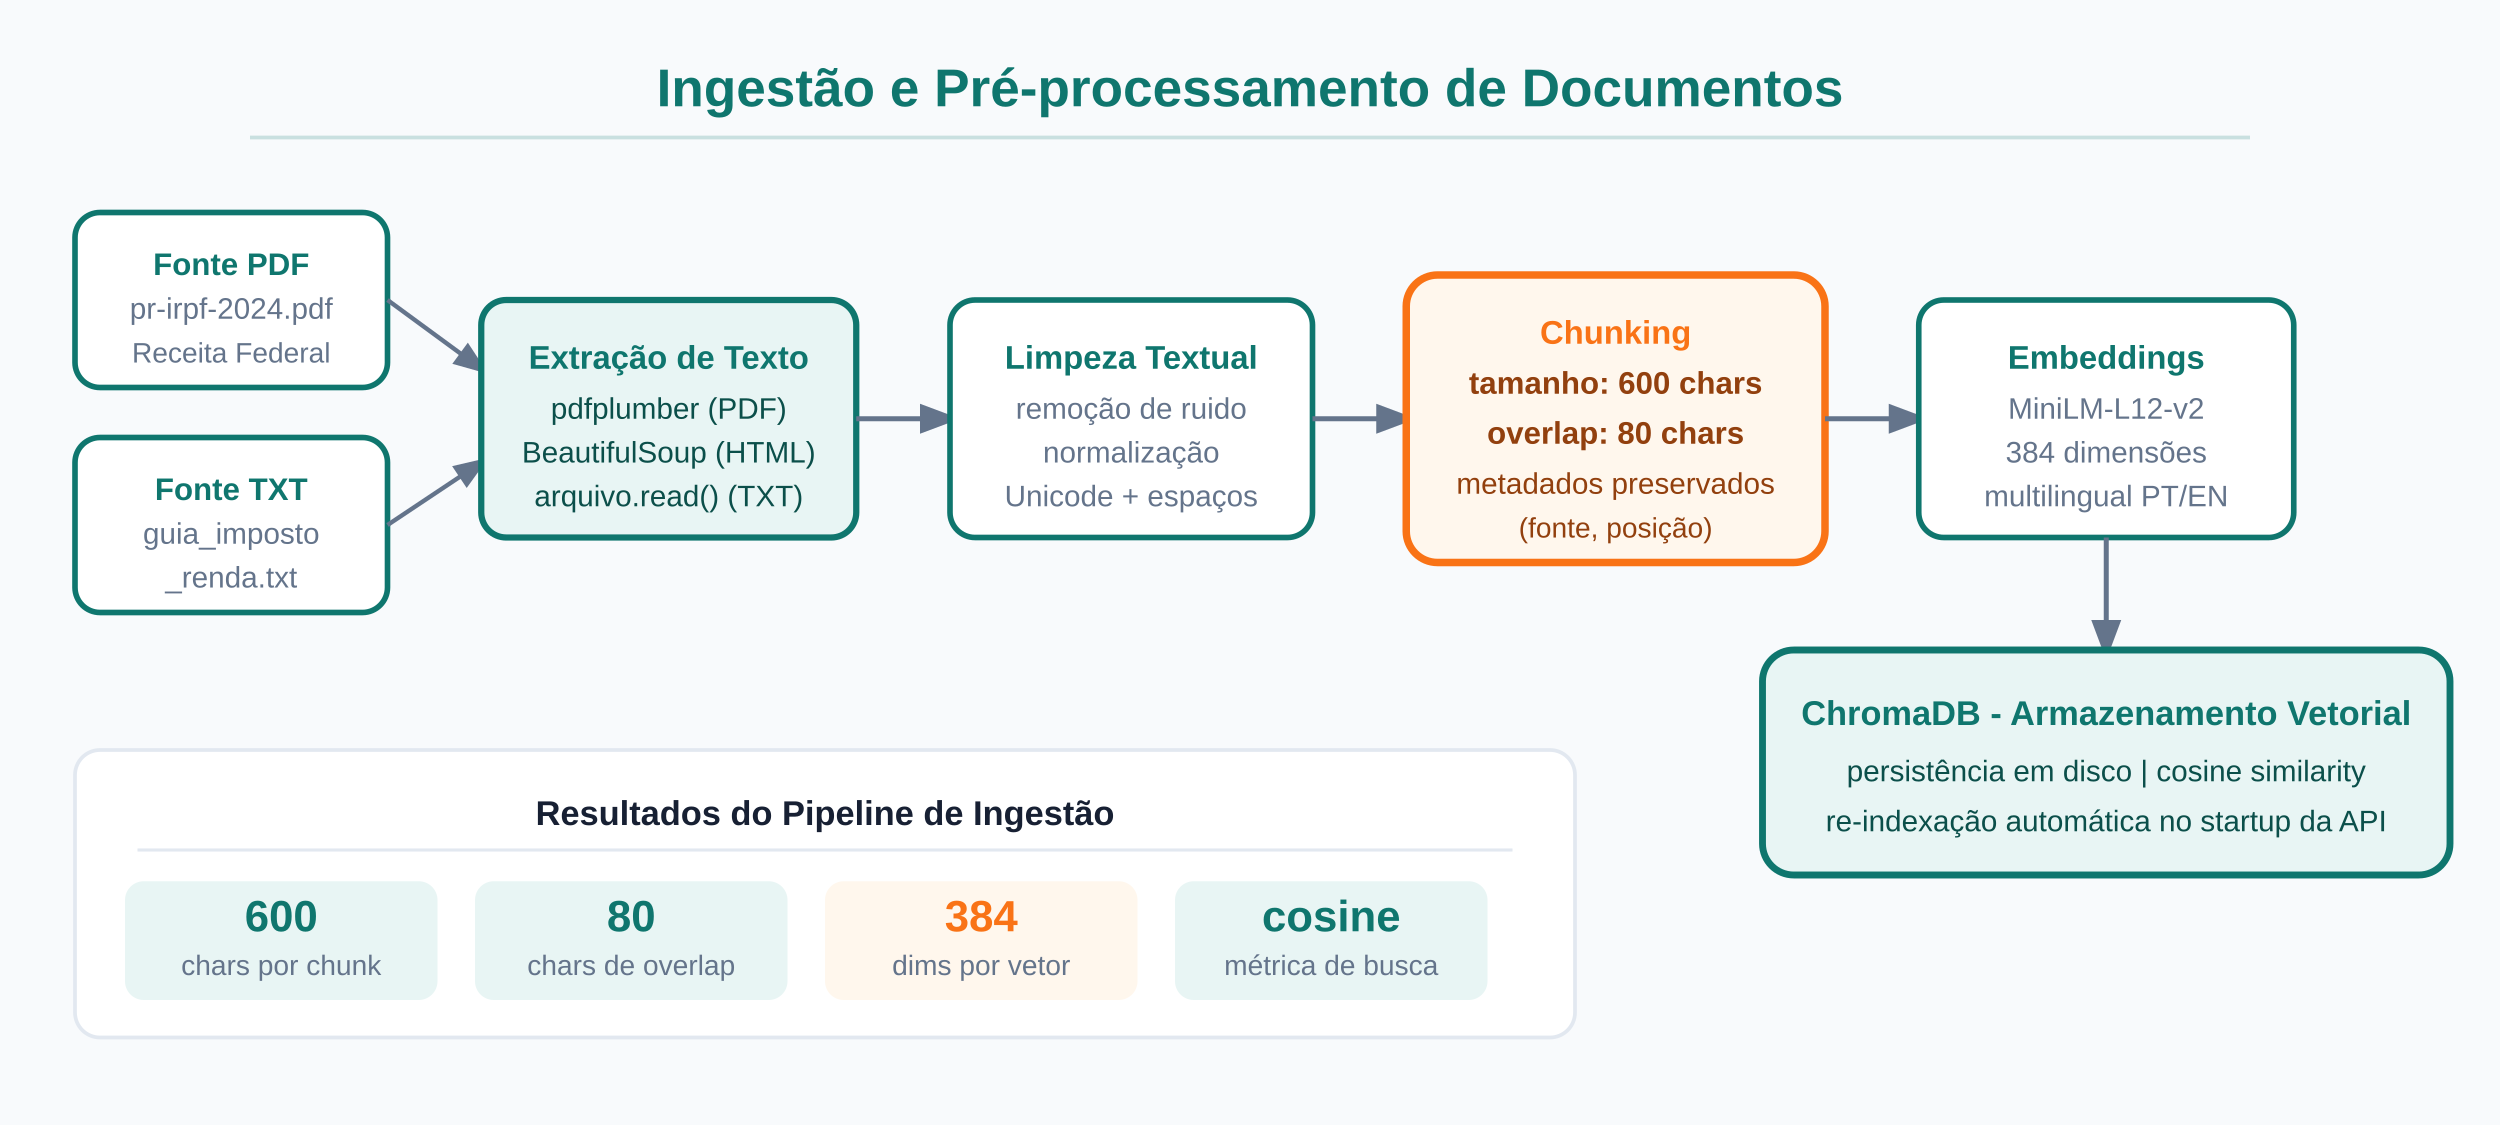
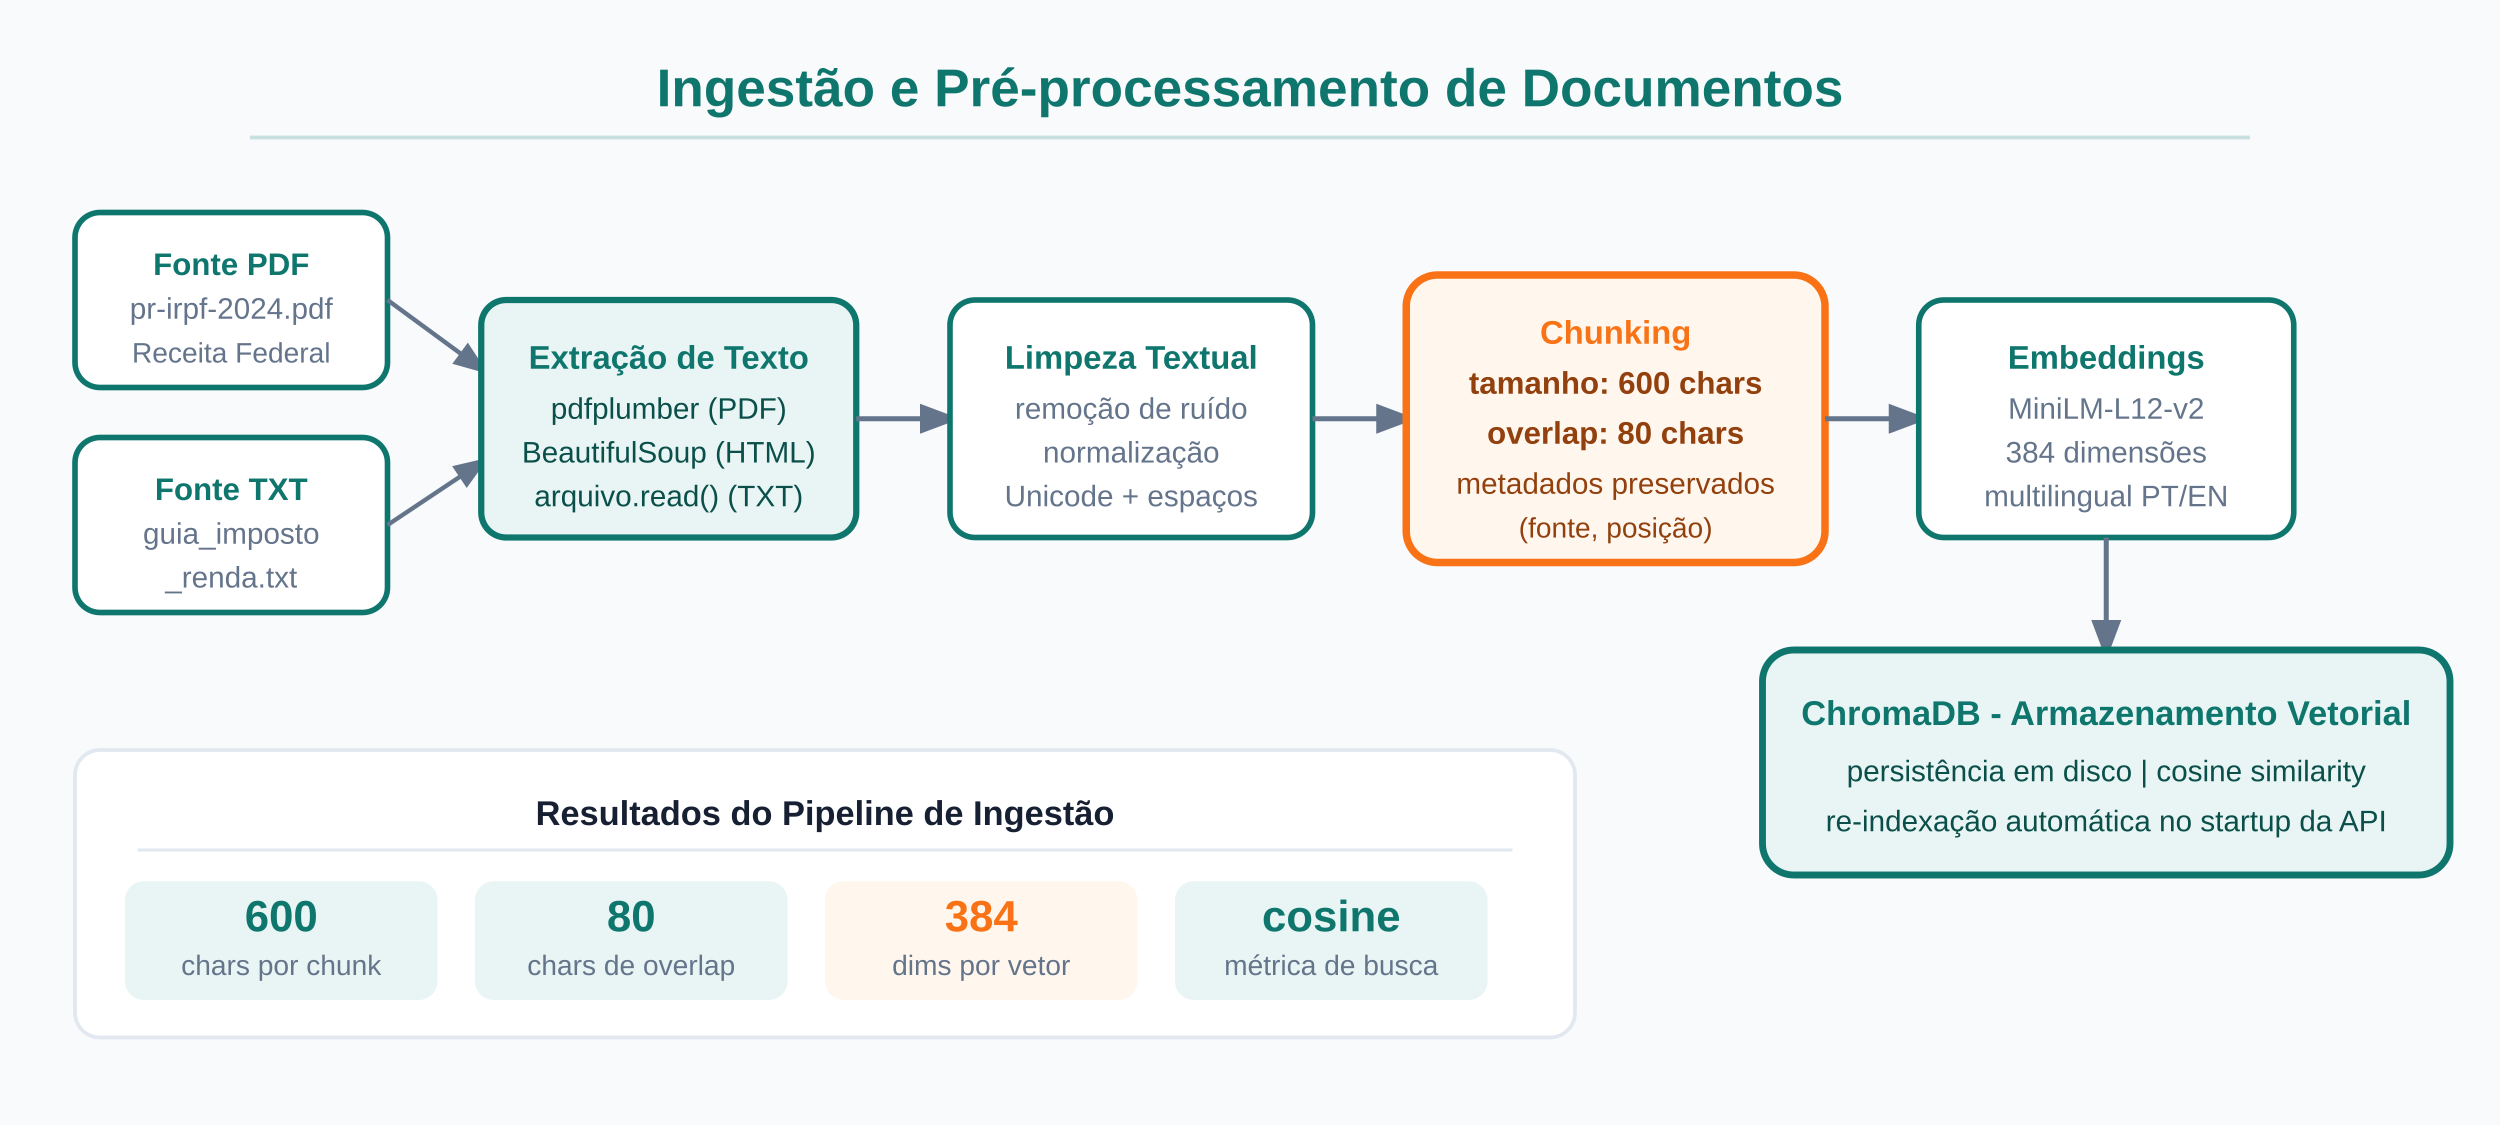
<svg xmlns="http://www.w3.org/2000/svg" viewBox="0 0 800 360" width="800" height="360" font-family="'Segoe UI', Arial, sans-serif">
  <defs>
    <marker id="arr" markerWidth="8" markerHeight="8" refX="6" refY="3" orient="auto">
      <path d="M0,0 L0,6 L8,3 z" fill="#64748B" />
    </marker>
    <marker id="arrTeal" markerWidth="8" markerHeight="8" refX="6" refY="3" orient="auto">
      <path d="M0,0 L0,6 L8,3 z" fill="#0F766E" />
    </marker>
  </defs>
  <rect width="800" height="360" fill="#F8FAFC" />
  <text x="400" y="34" font-size="17" font-weight="700" fill="#0F766E" text-anchor="middle">Ingestão e Pré-processamento de Documentos</text>
  <line x1="80" y1="44" x2="720" y2="44" stroke="#0F766E" stroke-width="1.2" opacity="0.2" />
  <rect x="24" y="68" width="100" height="56" rx="8" fill="#FFFFFF" stroke="#0F766E" stroke-width="1.8" />
  <text x="74" y="88" font-size="10" font-weight="700" fill="#0F766E" text-anchor="middle">Fonte PDF</text>
  <text x="74" y="102" font-size="9.5" fill="#64748B" text-anchor="middle">pr-irpf-2024.pdf</text>
  <text x="74" y="116" font-size="9" fill="#64748B" text-anchor="middle">Receita Federal</text>
  <rect x="24" y="140" width="100" height="56" rx="8" fill="#FFFFFF" stroke="#0F766E" stroke-width="1.8" />
  <text x="74" y="160" font-size="10" font-weight="700" fill="#0F766E" text-anchor="middle">Fonte TXT</text>
  <text x="74" y="174" font-size="9.5" fill="#64748B" text-anchor="middle">guia_imposto</text>
  <text x="74" y="188" font-size="9.5" fill="#64748B" text-anchor="middle">_renda.txt</text>
  <line x1="124" y1="96" x2="154" y2="118" stroke="#64748B" stroke-width="1.4" marker-end="url(#arr)" />
  <line x1="124" y1="168" x2="154" y2="148" stroke="#64748B" stroke-width="1.4" marker-end="url(#arr)" />
  <rect x="154" y="96" width="120" height="76" rx="8" fill="#E8F5F4" stroke="#0F766E" stroke-width="2" />
  <text x="214" y="118" font-size="10.5" font-weight="700" fill="#0F766E" text-anchor="middle">Extração de Texto</text>
  <text x="214" y="134" font-size="9.5" fill="#0B4F4A" text-anchor="middle">pdfplumber (PDF)</text>
  <text x="214" y="148" font-size="9.5" fill="#0B4F4A" text-anchor="middle">BeautifulSoup (HTML)</text>
  <text x="214" y="162" font-size="9.5" fill="#0B4F4A" text-anchor="middle">arquivo.read() (TXT)</text>
  <line x1="274" y1="134" x2="304" y2="134" stroke="#64748B" stroke-width="1.6" marker-end="url(#arr)" />
  <rect x="304" y="96" width="116" height="76" rx="8" fill="#FFFFFF" stroke="#0F766E" stroke-width="1.8" />
  <text x="362" y="118" font-size="10.5" font-weight="700" fill="#0F766E" text-anchor="middle">Limpeza Textual</text>
-   <text x="362" y="134" font-size="9.5" fill="#64748B" text-anchor="middle">remoção de ruido</text>
+   <text x="362" y="134" font-size="9.5" fill="#64748B" text-anchor="middle">remoção de ruído</text>
  <text x="362" y="148" font-size="9.5" fill="#64748B" text-anchor="middle">normalização</text>
  <text x="362" y="162" font-size="9.5" fill="#64748B" text-anchor="middle">Unicode + espaços</text>
  <line x1="420" y1="134" x2="450" y2="134" stroke="#64748B" stroke-width="1.6" marker-end="url(#arr)" />
  <rect x="450" y="88" width="134" height="92" rx="10" fill="#FFF7ED" stroke="#F97316" stroke-width="2.4" />
  <text x="517" y="110" font-size="10.5" font-weight="700" fill="#F97316" text-anchor="middle">Chunking</text>
  <text x="517" y="126" font-size="10" fill="#92400E" text-anchor="middle" font-weight="600">tamanho: 600 chars</text>
  <text x="517" y="142" font-size="10" fill="#92400E" text-anchor="middle" font-weight="600">overlap: 80 chars</text>
  <text x="517" y="158" font-size="9.5" fill="#92400E" text-anchor="middle">metadados preservados</text>
  <text x="517" y="172" font-size="9" fill="#92400E" text-anchor="middle">(fonte, posição)</text>
  <line x1="584" y1="134" x2="614" y2="134" stroke="#64748B" stroke-width="1.6" marker-end="url(#arr)" />
  <rect x="614" y="96" width="120" height="76" rx="8" fill="#FFFFFF" stroke="#0F766E" stroke-width="1.8" />
  <text x="674" y="118" font-size="10.5" font-weight="700" fill="#0F766E" text-anchor="middle">Embeddings</text>
  <text x="674" y="134" font-size="9.5" fill="#64748B" text-anchor="middle">MiniLM-L12-v2</text>
  <text x="674" y="148" font-size="9.5" fill="#64748B" text-anchor="middle">384 dimensões</text>
  <text x="674" y="162" font-size="9.5" fill="#64748B" text-anchor="middle">multilingual PT/EN</text>
  <line x1="674" y1="172" x2="674" y2="208" stroke="#64748B" stroke-width="1.6" marker-end="url(#arr)" />
  <rect x="564" y="208" width="220" height="72" rx="10" fill="#E8F5F4" stroke="#0F766E" stroke-width="2.2" />
  <text x="674" y="232" font-size="11" font-weight="700" fill="#0F766E" text-anchor="middle">ChromaDB - Armazenamento Vetorial</text>
  <text x="674" y="250" font-size="9.5" fill="#0B4F4A" text-anchor="middle">persistência em disco | cosine similarity</text>
  <text x="674" y="266" font-size="9.5" fill="#0B4F4A" text-anchor="middle">re-indexação automática no startup da API</text>
  <rect x="24" y="240" width="480" height="92" rx="8" fill="#FFFFFF" stroke="#E2E8F0" stroke-width="1.2" />
  <text x="264" y="264" font-size="11" font-weight="700" fill="#172033" text-anchor="middle">Resultados do Pipeline de Ingestão</text>
  <line x1="44" y1="272" x2="484" y2="272" stroke="#E2E8F0" stroke-width="1" />
  <rect x="40" y="282" width="100" height="38" rx="6" fill="#E8F5F4" />
  <text x="90" y="298" font-size="14" font-weight="800" fill="#0F766E" text-anchor="middle">600</text>
  <text x="90" y="312" font-size="9" fill="#64748B" text-anchor="middle">chars por chunk</text>
  <rect x="152" y="282" width="100" height="38" rx="6" fill="#E8F5F4" />
  <text x="202" y="298" font-size="14" font-weight="800" fill="#0F766E" text-anchor="middle">80</text>
  <text x="202" y="312" font-size="9" fill="#64748B" text-anchor="middle">chars de overlap</text>
  <rect x="264" y="282" width="100" height="38" rx="6" fill="#FFF7ED" />
  <text x="314" y="298" font-size="14" font-weight="800" fill="#F97316" text-anchor="middle">384</text>
  <text x="314" y="312" font-size="9" fill="#64748B" text-anchor="middle">dims por vetor</text>
  <rect x="376" y="282" width="100" height="38" rx="6" fill="#E8F5F4" />
  <text x="426" y="298" font-size="14" font-weight="800" fill="#0F766E" text-anchor="middle">cosine</text>
  <text x="426" y="312" font-size="9" fill="#64748B" text-anchor="middle">métrica de busca</text>
</svg>
